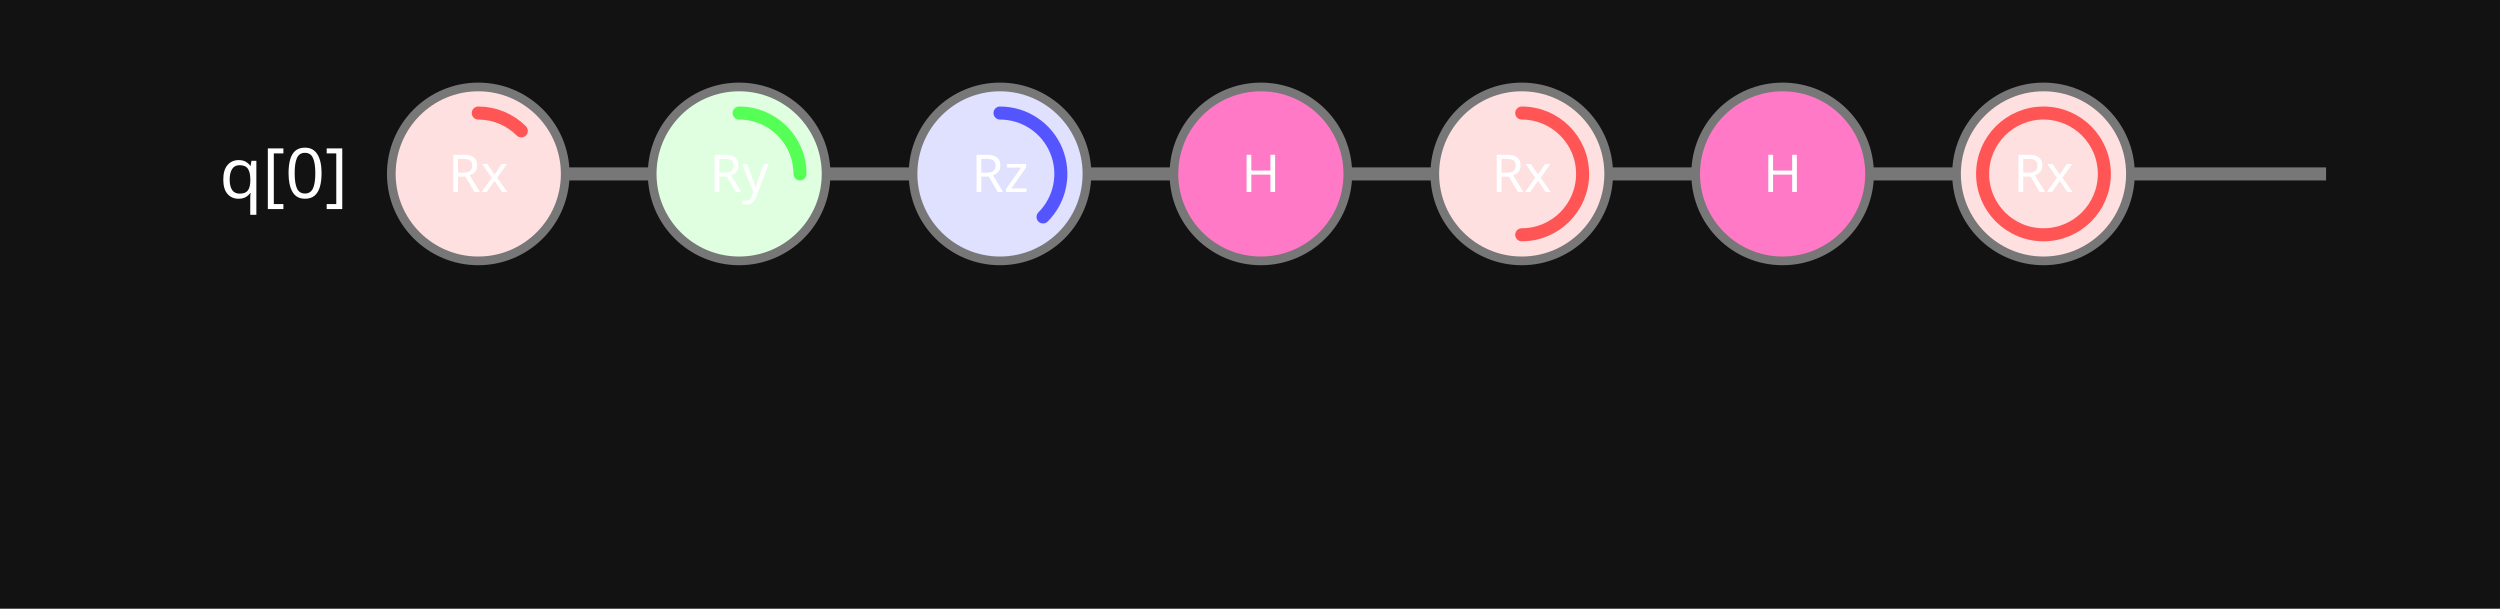
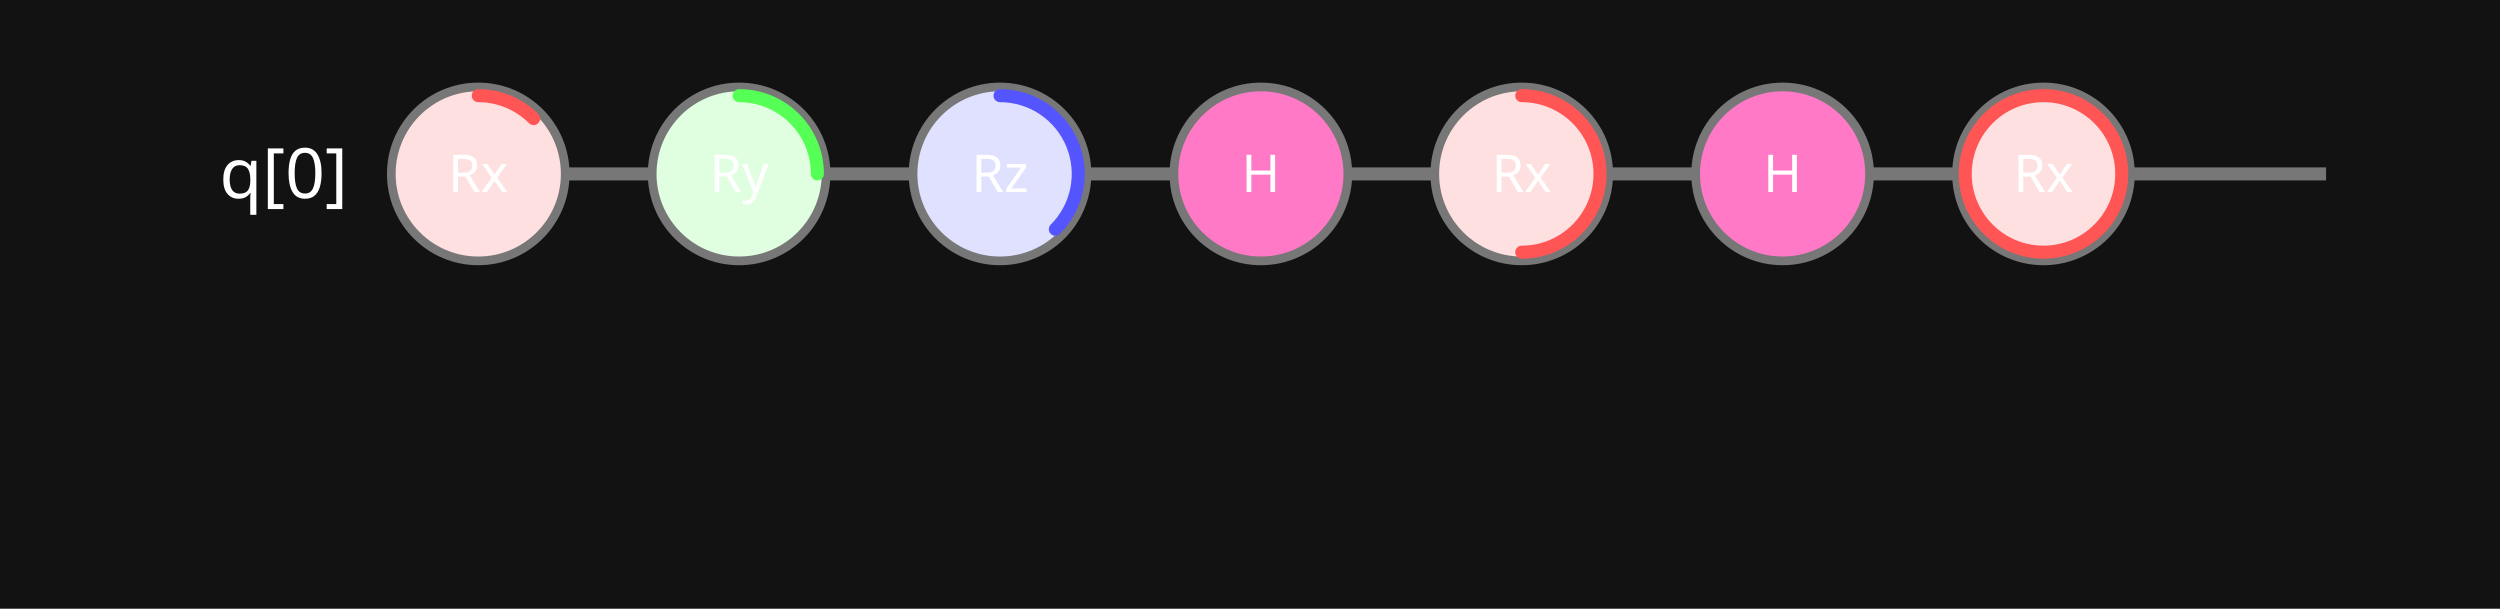
<svg xmlns="http://www.w3.org/2000/svg" width="575.0" height="140" viewBox="0 0 575.0 140">
  <rect width="100%" height="100%" fill="#121212" />
  <text x="80" y="40" fill="#ffffff" font-family="calibri" font-size="16" text-anchor="end" dominant-baseline="middle">q[0]</text>
  <line x1="90" y1="40" x2="535.0" y2="40" stroke="#777777" stroke-width="3" stroke-dasharray="" />
  <circle cx="110.0" cy="40" r="20" fill="#ffe0e0" stroke="#777777" stroke-width="2" />
-   <path d="M 110.0 26.0 A 14 14 0 0 1 119.899 30.101" fill="none" stroke="#ff5555" stroke-width="3" stroke-linecap="round" />
+   <path d="M 110.0 22.0 A 18 18 0 0 1 122.728 27.272" fill="none" stroke="#ff5555" stroke-width="3" stroke-linecap="round" />
  <text x="110.0" y="40" fill="#ffffff" font-family="sans-serif" font-size="12" text-anchor="middle" dominant-baseline="middle">Rx</text>
  <circle cx="170.0" cy="40" r="20" fill="#e0ffe0" stroke="#777777" stroke-width="2" />
-   <path d="M 170.0 26.0 A 14 14 0 0 1 184.0 40.0" fill="none" stroke="#55ff55" stroke-width="3" stroke-linecap="round" />
+   <path d="M 170.0 22.0 A 18 18 0 0 1 188.0 40.0" fill="none" stroke="#55ff55" stroke-width="3" stroke-linecap="round" />
  <text x="170.0" y="40" fill="#ffffff" font-family="sans-serif" font-size="12" text-anchor="middle" dominant-baseline="middle">Ry</text>
  <circle cx="230.0" cy="40" r="20" fill="#e0e0ff" stroke="#777777" stroke-width="2" />
-   <path d="M 230.0 26.0 A 14 14 0 0 1 239.899 49.899" fill="none" stroke="#5555ff" stroke-width="3" stroke-linecap="round" />
+   <path d="M 230.0 22.0 A 18 18 0 0 1 242.728 52.728" fill="none" stroke="#5555ff" stroke-width="3" stroke-linecap="round" />
  <text x="230.0" y="40" fill="#ffffff" font-family="sans-serif" font-size="12" text-anchor="middle" dominant-baseline="middle">Rz</text>
  <circle cx="290.0" cy="40" r="20" fill="#ff79c6" stroke="#777777" stroke-width="2" />
  <text x="290.0" y="40" fill="#ffffff" font-family="sans-serif" font-size="12" text-anchor="middle" dominant-baseline="middle">H</text>
  <circle cx="350.0" cy="40" r="20" fill="#ffe0e0" stroke="#777777" stroke-width="2" />
-   <path d="M 350.0 26.0 A 14 14 0 0 1 350.0 54.0" fill="none" stroke="#ff5555" stroke-width="3" stroke-linecap="round" />
+   <path d="M 350.0 22.0 A 18 18 0 0 1 350.0 58.0" fill="none" stroke="#ff5555" stroke-width="3" stroke-linecap="round" />
  <text x="350.0" y="40" fill="#ffffff" font-family="sans-serif" font-size="12" text-anchor="middle" dominant-baseline="middle">Rx</text>
  <circle cx="410.0" cy="40" r="20" fill="#ff79c6" stroke="#777777" stroke-width="2" />
  <text x="410.0" y="40" fill="#ffffff" font-family="sans-serif" font-size="12" text-anchor="middle" dominant-baseline="middle">H</text>
  <circle cx="470.0" cy="40" r="20" fill="#ffe0e0" stroke="#777777" stroke-width="2" />
-   <circle cx="470.0" cy="40" r="14" fill="none" stroke="#ff5555" stroke-width="3" />
+   <circle cx="470.0" cy="40" r="18" fill="none" stroke="#ff5555" stroke-width="3" />
  <text x="470.0" y="40" fill="#ffffff" font-family="sans-serif" font-size="12" text-anchor="middle" dominant-baseline="middle">Rx</text>
</svg>
